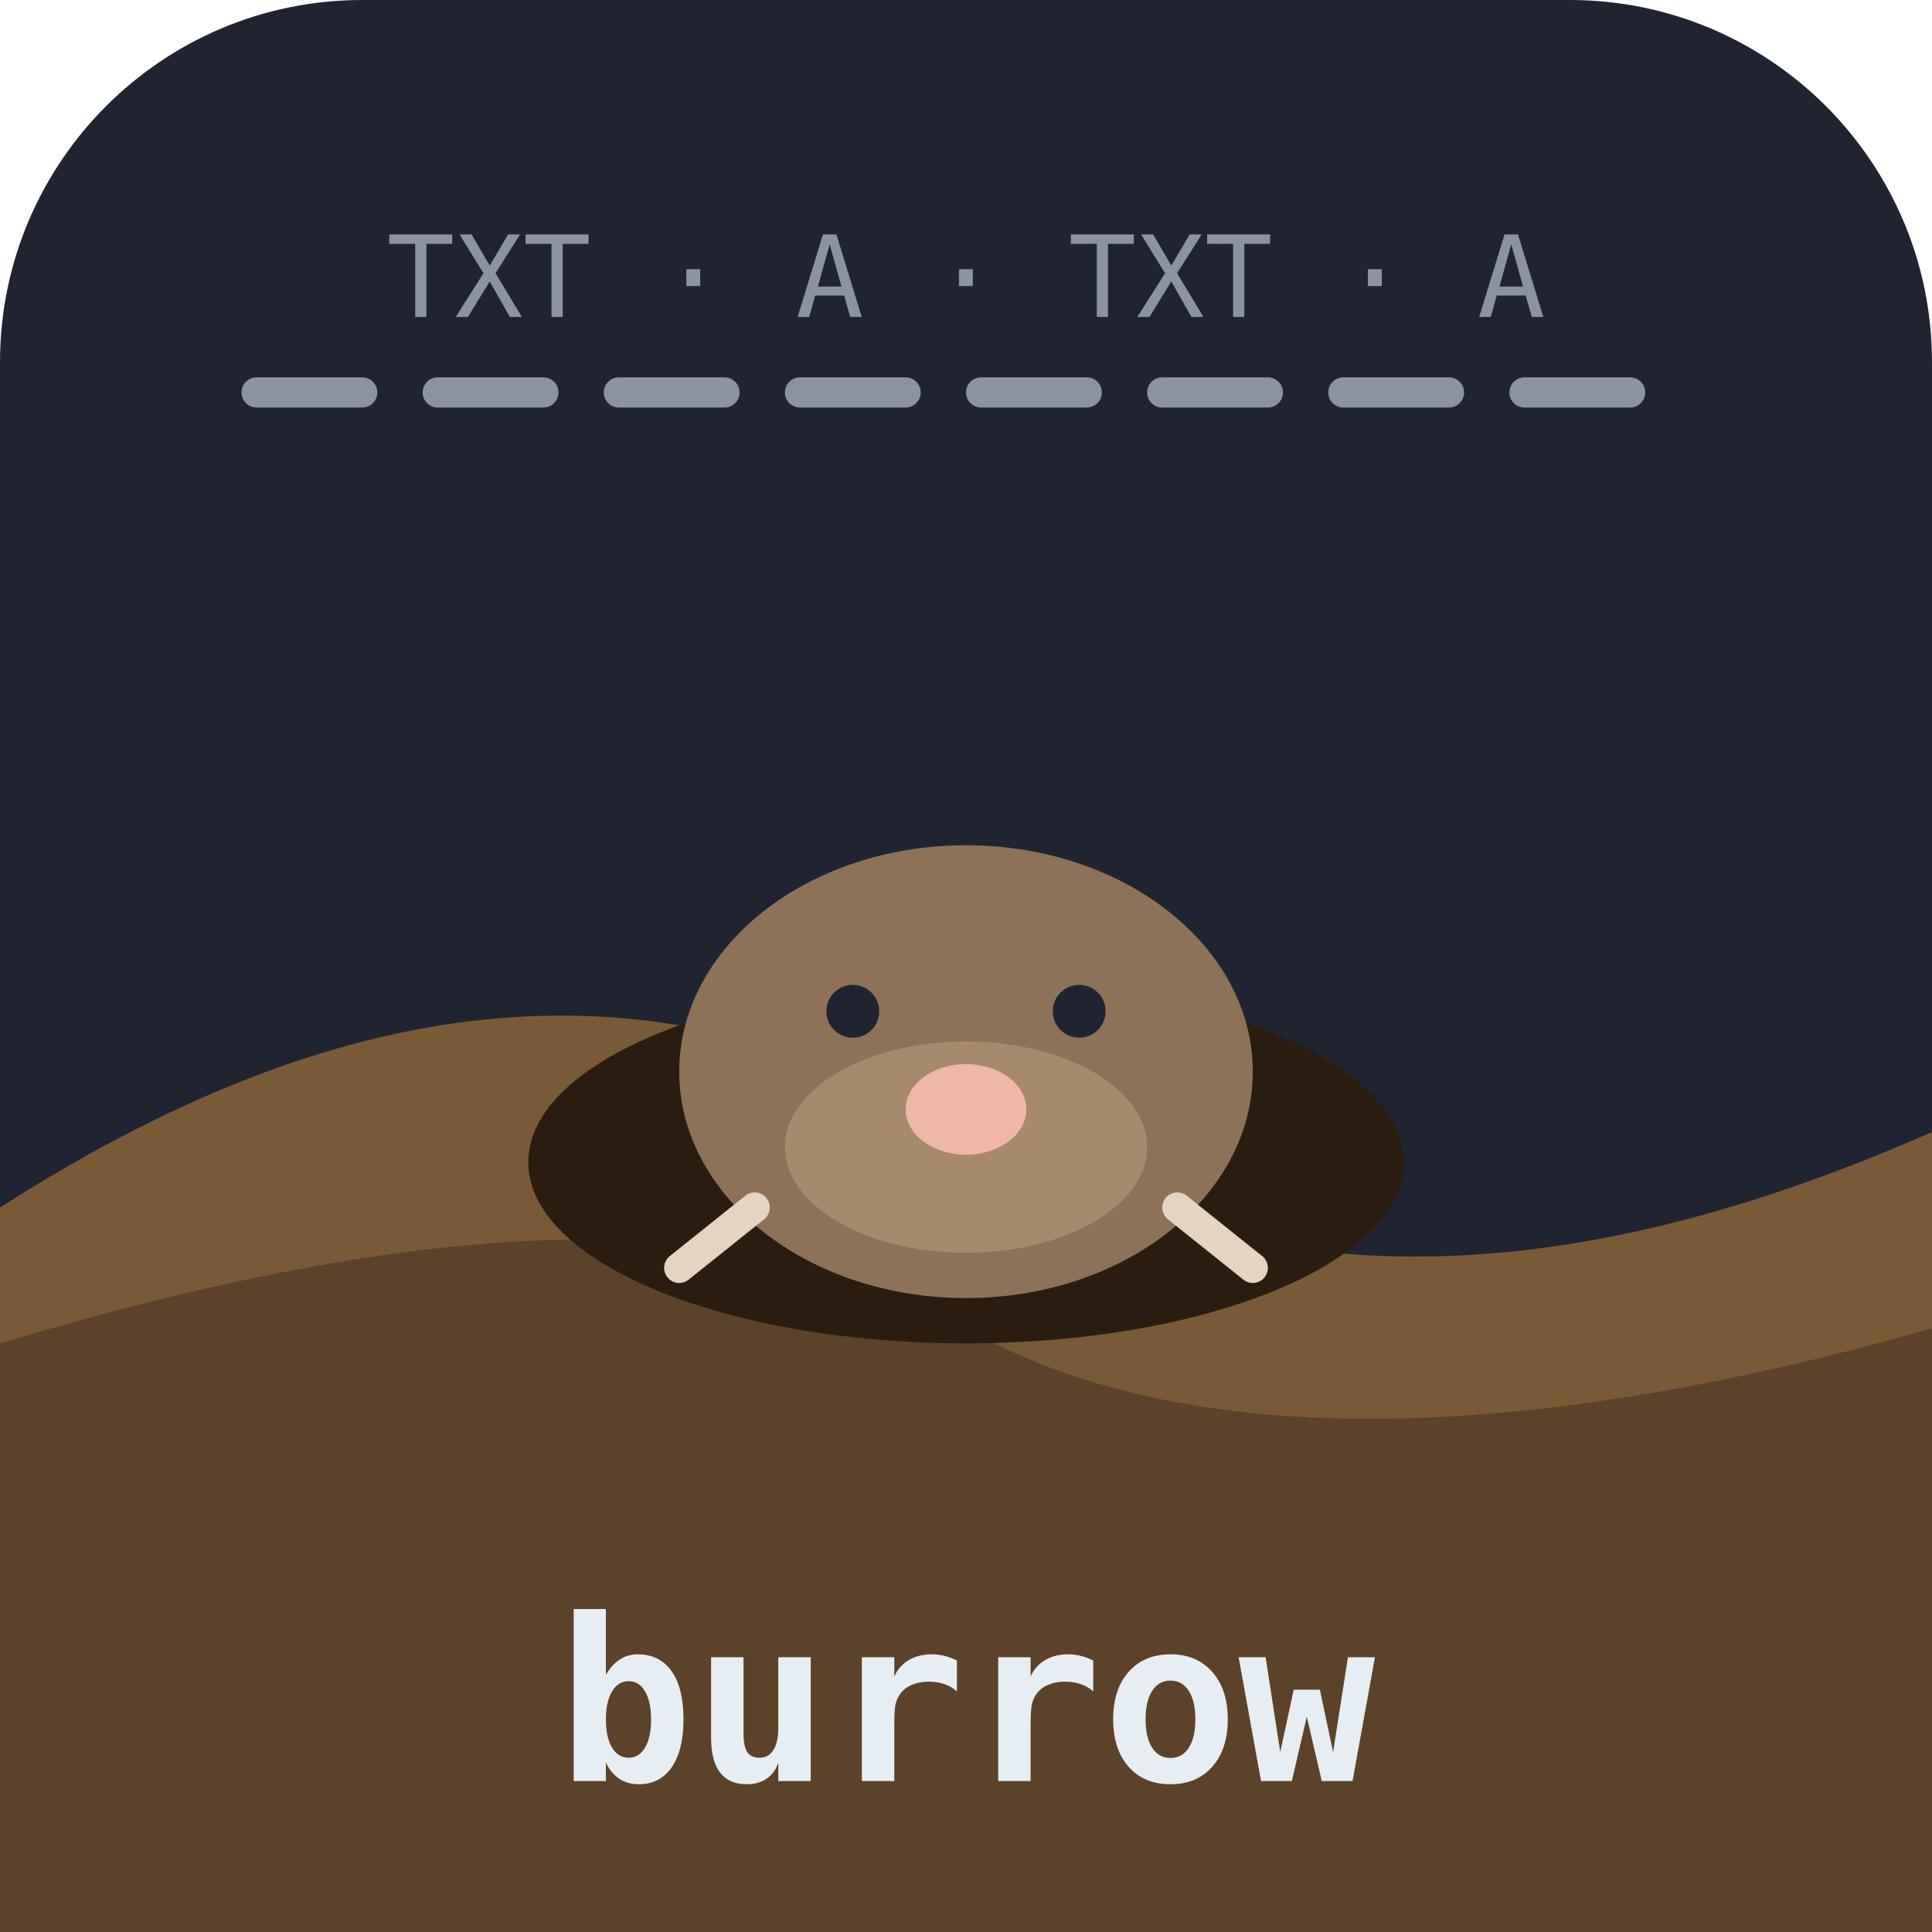
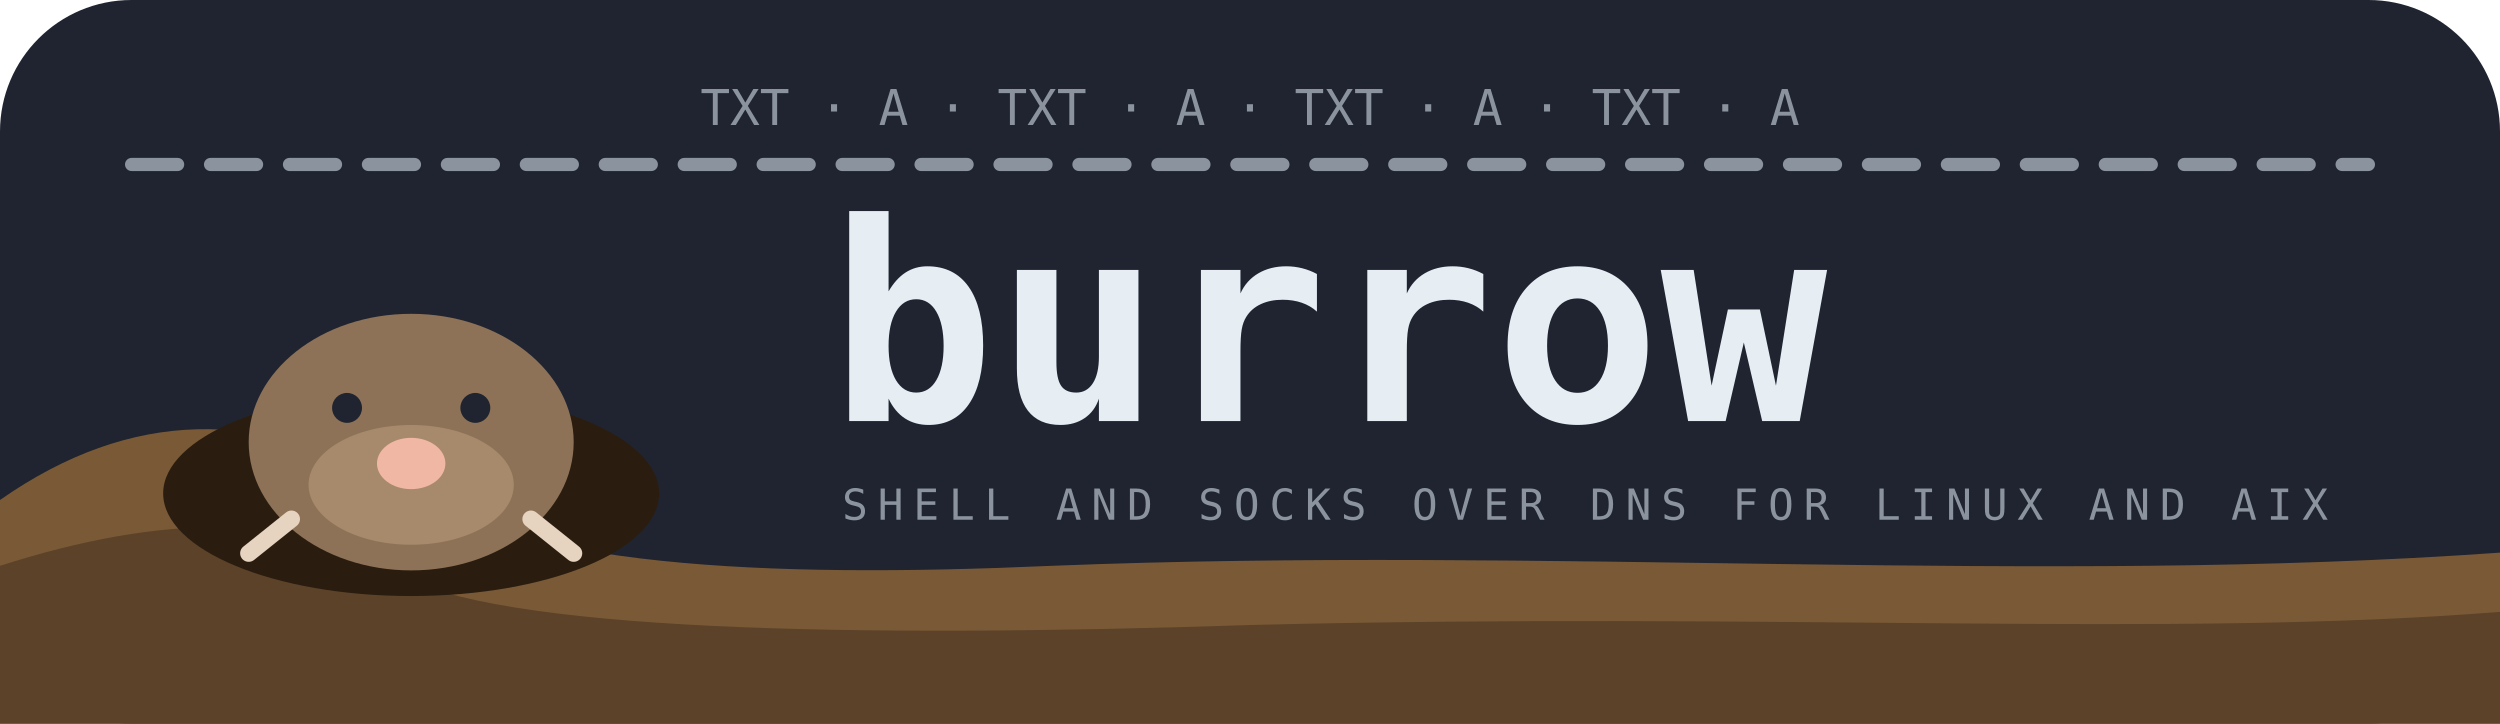
- <svg xmlns="http://www.w3.org/2000/svg" viewBox="0 0 256 256" width="256" height="256" role="img" aria-label="Burrow logo">
-   <rect width="256" height="256" rx="48" fill="#1f2430" />
-   <path d="M34 52 H222" stroke="#8b949e" stroke-width="4" stroke-linecap="round" stroke-dasharray="14 10" />
-   <text x="128" y="42" text-anchor="middle" font-family="ui-monospace, SFMono-Regular, Menlo, monospace" font-size="15" fill="#8b949e">TXT · A · TXT · A</text>
-   <path d="M0 160 C 50 128, 90 128, 128 150 C 166 172, 206 172, 256 150 V256 H0 Z" fill="#7a5a36" />
-   <path d="M0 178 C 60 160, 100 160, 128 176 C 156 192, 200 192, 256 176 V256 H0 Z" fill="#5c4228" />
-   <ellipse cx="128" cy="154" rx="58" ry="24" fill="#2a1d10" />
-   <ellipse cx="128" cy="142" rx="38" ry="30" fill="#8d7257" />
-   <ellipse cx="128" cy="152" rx="24" ry="14" fill="#a68a6b" />
-   <circle cx="113" cy="134" r="3.5" fill="#1f2430" />
-   <circle cx="143" cy="134" r="3.5" fill="#1f2430" />
-   <ellipse cx="128" cy="147" rx="8" ry="6" fill="#f0b7a4" />
-   <path d="M100 160 l-10 8 M156 160 l10 8" stroke="#e6d3c0" stroke-width="4" stroke-linecap="round" />
-   <text x="128" y="236" text-anchor="middle" font-family="ui-monospace, SFMono-Regular, Menlo, monospace" font-size="30" font-weight="bold" fill="#e6edf3">burrow</text>
+ <svg xmlns="http://www.w3.org/2000/svg" viewBox="0 0 760 220" width="760" height="220" role="img" aria-label="Burrow: shell and SOCKS over DNS for Linux and AIX">
+   <rect width="760" height="220" rx="40" fill="#1f2430" />
+   <path d="M40 50 H720" stroke="#8b949e" stroke-width="4" stroke-linecap="round" stroke-dasharray="14 10" />
+   <text x="380" y="38" text-anchor="middle" font-family="ui-monospace, SFMono-Regular, Menlo, monospace" font-size="15" fill="#8b949e">TXT · A · TXT · A · TXT · A · TXT · A</text>
+   <path d="M0 152 C 40 124, 80 124, 120 148 C 160 172, 230 176, 320 172 C 470 166, 620 178, 760 168 V220 H0 Z" fill="#7a5a36" />
+   <path d="M0 172 C 50 156, 90 156, 120 174 C 150 192, 260 194, 380 190 C 540 186, 660 194, 760 186 V220 H0 Z" fill="#5c4228" />
+   <g transform="translate(-41.4 -50.2) scale(1.3)">
+     <ellipse cx="128" cy="154" rx="58" ry="24" fill="#2a1d10" />
+     <ellipse cx="128" cy="142" rx="38" ry="30" fill="#8d7257" />
+     <ellipse cx="128" cy="152" rx="24" ry="14" fill="#a68a6b" />
+     <circle cx="113" cy="134" r="3.5" fill="#1f2430" />
+     <circle cx="143" cy="134" r="3.5" fill="#1f2430" />
+     <ellipse cx="128" cy="147" rx="8" ry="6" fill="#f0b7a4" />
+     <path d="M100 160 l-10 8 M156 160 l10 8" stroke="#e6d3c0" stroke-width="4" stroke-linecap="round" />
+   </g>
+   <text x="252" y="128" font-family="ui-monospace, SFMono-Regular, Menlo, monospace" font-size="84" font-weight="bold" fill="#e6edf3">burrow</text>
+   <text x="256" y="158" font-family="ui-monospace, SFMono-Regular, Menlo, monospace" font-size="13" letter-spacing="3" fill="#8b949e">SHELL AND SOCKS OVER DNS FOR LINUX AND AIX</text>
</svg>
